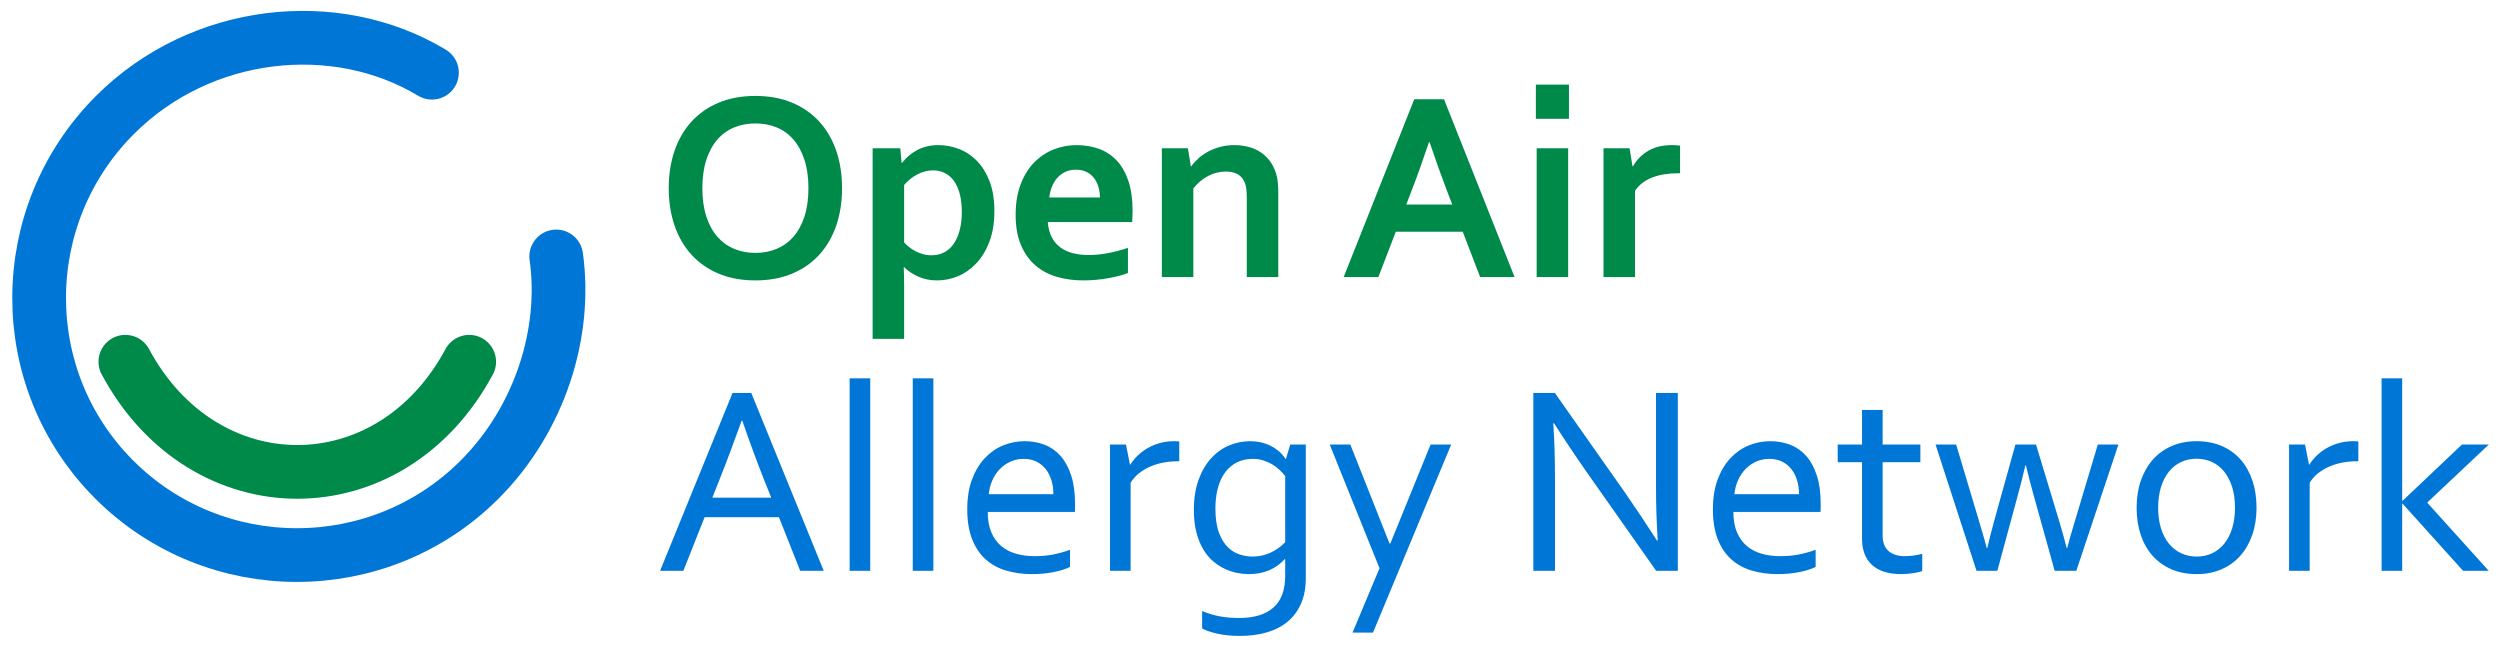
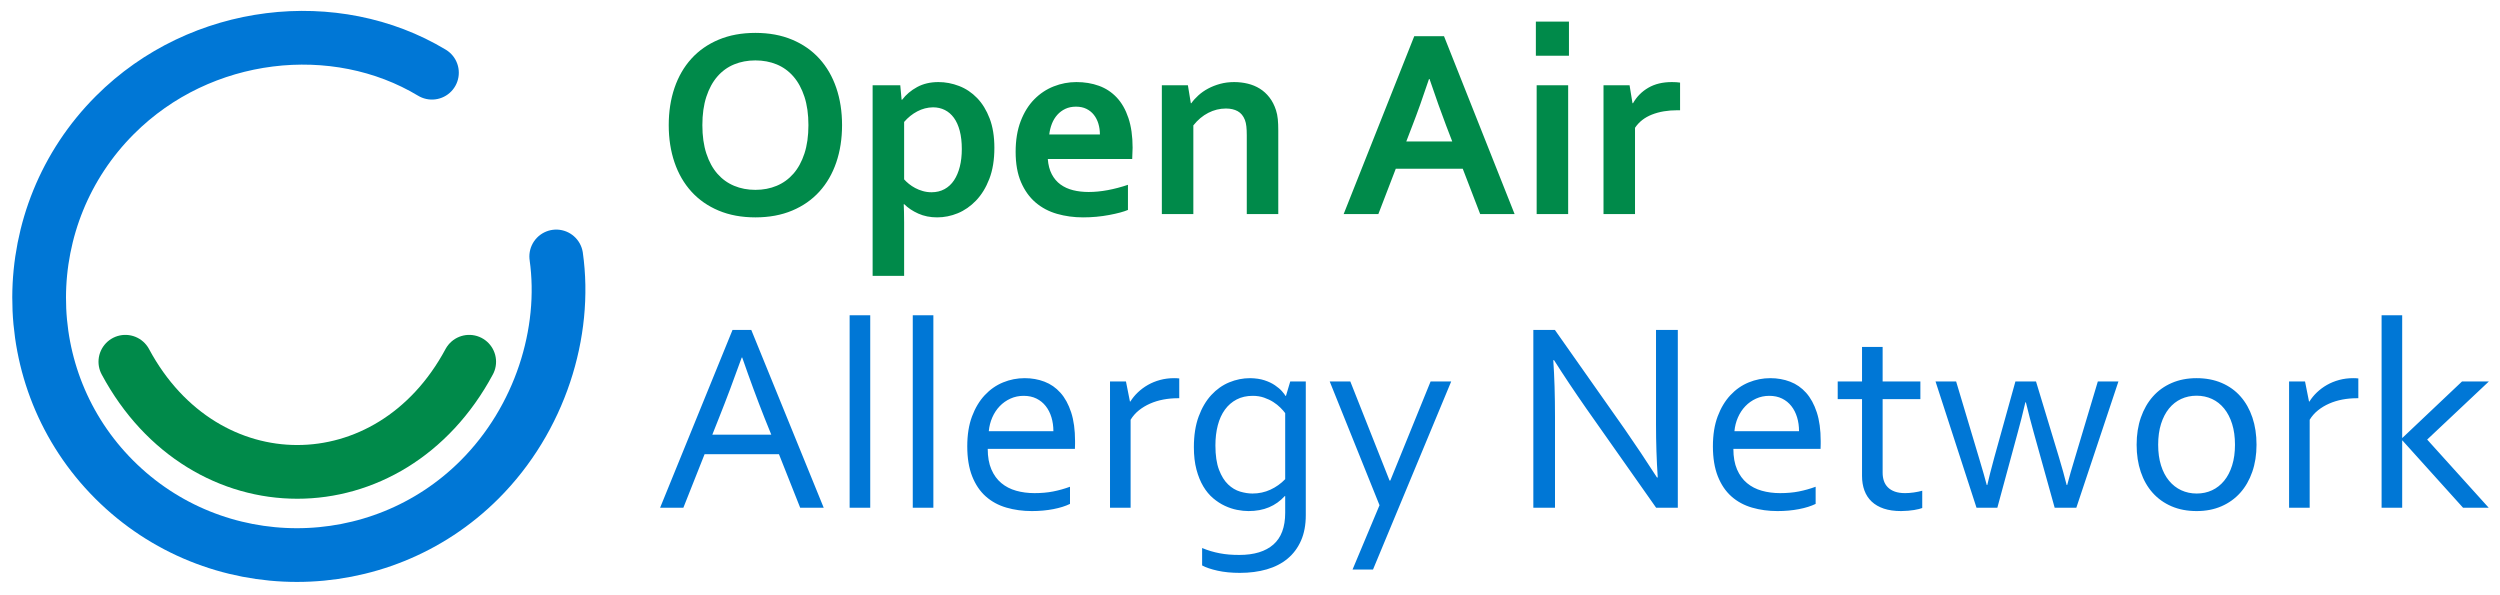
- <svg xmlns="http://www.w3.org/2000/svg" width="698" height="181" viewBox="77 57 698 181" role="img" aria-labelledby="title desc">
+ <svg xmlns="http://www.w3.org/2000/svg" width="698" height="166" viewBox="77 57 698 166" role="img" aria-labelledby="title desc">
  <g transform="translate(20 0)">
    <path d="M 177.6 77.3 C 150.7 61.1 113.1 65.1 89.1 89.1 C 61 117.2 60.8 162.8 88.9 190.9 C 117 219 162.8 219 190.9 190.9 C 207.8 174 215.3 149.8 212.3 128.6" fill="none" stroke="#0077D6" stroke-width="15" stroke-linecap="round" stroke-linejoin="round" />
    <path d="M 92 158 C 114 199 166 199 188 158" fill="none" stroke="#008A4A" stroke-width="15" stroke-linecap="round" stroke-linejoin="round" />
  </g>
-   <path d="M 302.713 109.537 C 302.713 106.519 302.342 103.878 301.6 101.614 C 300.857 99.351 299.831 97.464 298.52 95.955 C 297.208 94.446 295.65 93.32 293.844 92.578 C 292.038 91.836 290.059 91.465 287.906 91.465 C 285.754 91.465 283.775 91.836 281.969 92.578 C 280.163 93.32 278.604 94.446 277.293 95.955 C 275.982 97.464 274.955 99.351 274.213 101.614 C 273.471 103.878 273.1 106.519 273.1 109.537 C 273.1 112.555 273.471 115.196 274.213 117.46 C 274.955 119.724 275.982 121.604 277.293 123.101 C 278.604 124.597 280.163 125.723 281.969 126.478 C 283.775 127.232 285.754 127.609 287.906 127.609 C 290.059 127.609 292.038 127.232 293.844 126.478 C 295.65 125.723 297.208 124.597 298.52 123.101 C 299.831 121.604 300.857 119.724 301.6 117.46 C 302.342 115.196 302.713 112.555 302.713 109.537 Z M 312.102 109.537 C 312.102 113.322 311.564 116.792 310.487 119.946 C 309.411 123.101 307.84 125.816 305.774 128.092 C 303.709 130.368 301.173 132.137 298.167 133.398 C 295.161 134.66 291.741 135.291 287.906 135.291 C 284.072 135.291 280.651 134.66 277.646 133.398 C 274.64 132.137 272.104 130.368 270.038 128.092 C 267.972 125.816 266.401 123.101 265.325 119.946 C 264.249 116.792 263.711 113.322 263.711 109.537 C 263.711 105.752 264.249 102.282 265.325 99.128 C 266.401 95.974 267.972 93.258 270.038 90.982 C 272.104 88.706 274.64 86.938 277.646 85.676 C 280.651 84.414 284.072 83.783 287.906 83.783 C 291.741 83.783 295.161 84.414 298.167 85.676 C 301.173 86.938 303.709 88.706 305.774 90.982 C 307.84 93.258 309.411 95.974 310.487 99.128 C 311.564 102.282 312.102 105.752 312.102 109.537 Z M 337.484 104.565 C 335.951 104.589 334.491 104.967 333.106 105.696 C 331.72 106.426 330.496 107.41 329.432 108.647 L 329.432 124.678 C 329.803 125.098 330.248 125.519 330.768 125.94 C 331.287 126.36 331.869 126.744 332.512 127.09 C 333.155 127.436 333.866 127.721 334.646 127.943 C 335.425 128.166 336.235 128.277 337.076 128.277 C 338.437 128.277 339.649 127.987 340.713 127.405 C 341.777 126.824 342.661 126.001 343.366 124.938 C 344.071 123.874 344.609 122.606 344.981 121.134 C 345.352 119.662 345.537 118.023 345.537 116.217 C 345.537 114.287 345.345 112.593 344.962 111.133 C 344.579 109.673 344.034 108.461 343.329 107.496 C 342.624 106.531 341.777 105.801 340.787 105.307 C 339.798 104.812 338.697 104.565 337.484 104.565 Z M 338.635 135.291 C 336.705 135.291 334.955 134.939 333.384 134.233 C 331.813 133.528 330.508 132.656 329.469 131.617 L 329.32 131.617 C 329.345 132.112 329.37 132.811 329.395 133.714 C 329.419 134.617 329.432 135.6 329.432 136.664 L 329.432 151.619 L 320.637 151.619 L 320.637 98.404 L 328.356 98.404 L 328.727 102.449 L 328.875 102.449 C 329.964 101.014 331.361 99.833 333.068 98.905 C 334.775 97.978 336.755 97.514 339.006 97.514 C 340.96 97.514 342.884 97.879 344.776 98.608 C 346.669 99.338 348.345 100.458 349.805 101.967 C 351.264 103.476 352.433 105.381 353.312 107.682 C 354.19 109.982 354.629 112.716 354.629 115.883 C 354.629 119.223 354.159 122.111 353.219 124.548 C 352.279 126.985 351.042 129.001 349.508 130.597 C 347.974 132.192 346.273 133.374 344.405 134.141 C 342.537 134.908 340.614 135.291 338.635 135.291 Z M 380.94 128.203 C 382.647 128.203 384.428 128.03 386.283 127.684 C 388.139 127.337 390.019 126.842 391.924 126.199 L 391.924 133.213 C 390.786 133.708 389.042 134.178 386.691 134.623 C 384.341 135.068 381.904 135.291 379.381 135.291 C 376.833 135.291 374.414 134.963 372.126 134.308 C 369.838 133.652 367.84 132.594 366.133 131.135 C 364.426 129.675 363.071 127.783 362.069 125.457 C 361.067 123.132 360.566 120.311 360.566 116.996 C 360.566 113.731 361.037 110.873 361.977 108.424 C 362.917 105.975 364.178 103.946 365.762 102.338 C 367.345 100.73 369.157 99.524 371.198 98.72 C 373.239 97.916 375.348 97.514 377.525 97.514 C 379.801 97.514 381.898 97.86 383.815 98.553 C 385.733 99.245 387.39 100.334 388.788 101.818 C 390.186 103.303 391.274 105.214 392.054 107.552 C 392.833 109.89 393.223 112.654 393.223 115.846 C 393.198 117.083 393.161 118.134 393.111 119 L 369.547 119 C 369.671 120.658 370.042 122.074 370.66 123.249 C 371.279 124.424 372.089 125.377 373.091 126.106 C 374.093 126.836 375.262 127.368 376.598 127.702 C 377.934 128.036 379.381 128.203 380.94 128.203 Z M 377.414 104.379 C 376.301 104.379 375.311 104.583 374.445 104.991 C 373.579 105.399 372.831 105.956 372.2 106.661 C 371.569 107.366 371.068 108.189 370.697 109.129 C 370.326 110.069 370.079 111.071 369.955 112.135 L 384.094 112.135 C 384.094 111.071 383.952 110.069 383.667 109.129 C 383.383 108.189 382.962 107.366 382.405 106.661 C 381.849 105.956 381.156 105.399 380.327 104.991 C 379.498 104.583 378.527 104.379 377.414 104.379 Z M 409.477 103.414 L 409.625 103.414 C 410.145 102.672 410.8 101.942 411.592 101.225 C 412.384 100.507 413.287 99.876 414.301 99.332 C 415.315 98.788 416.435 98.349 417.659 98.015 C 418.884 97.681 420.189 97.514 421.574 97.514 C 422.885 97.514 424.153 97.662 425.378 97.959 C 426.603 98.256 427.722 98.72 428.736 99.351 C 429.751 99.981 430.648 100.798 431.427 101.8 C 432.206 102.802 432.818 103.995 433.264 105.381 C 433.511 106.148 433.678 106.983 433.765 107.886 C 433.851 108.789 433.895 109.834 433.895 111.022 L 433.895 134.363 L 425.1 134.363 L 425.1 112.395 C 425.1 111.43 425.063 110.601 424.988 109.908 C 424.914 109.216 424.778 108.609 424.58 108.09 C 424.135 106.952 423.461 106.135 422.558 105.641 C 421.655 105.146 420.56 104.898 419.273 104.898 C 417.566 104.898 415.927 105.301 414.356 106.105 C 412.786 106.909 411.394 108.078 410.182 109.611 L 410.182 134.363 L 401.387 134.363 L 401.387 98.404 L 408.66 98.404 Z M 485.4 121.709 L 466.702 121.709 L 461.838 134.363 L 452.152 134.363 L 471.857 84.711 L 480.17 84.711 L 499.875 134.363 L 490.264 134.363 Z M 475.977 96.66 C 474.241 101.854 472.692 106.195 471.331 109.683 L 469.634 114.102 L 482.468 114.102 L 480.771 109.683 C 479.425 106.164 477.877 101.823 476.125 96.66 Z M 506.035 98.404 L 514.83 98.404 L 514.83 134.363 L 506.035 134.363 Z M 505.813 80.629 L 515.053 80.629 L 515.053 90.166 L 505.813 90.166 Z M 546.076 105.381 L 545.334 105.381 C 542.637 105.381 540.269 105.783 538.228 106.587 C 536.187 107.391 534.609 108.622 533.496 110.279 L 533.496 134.363 L 524.701 134.363 L 524.701 98.404 L 531.975 98.404 L 532.791 103.414 L 532.94 103.414 C 533.979 101.583 535.407 100.142 537.226 99.091 C 539.044 98.039 541.227 97.514 543.775 97.514 C 544.666 97.514 545.433 97.563 546.076 97.662 Z" fill="#008A4A" fill-rule="nonzero" />
-   <path d="M 261.299 216.363 L 281.523 166.711 L 286.756 166.711 L 306.981 216.363 L 300.412 216.363 L 294.483 201.408 L 273.722 201.408 L 267.793 216.363 Z M 284.084 174.43 C 281.869 180.61 279.754 186.225 277.738 191.277 L 275.882 195.953 L 292.339 195.953 L 290.456 191.281 C 288.419 186.139 286.344 180.522 284.232 174.43 Z M 314.217 216.363 L 314.217 162.629 L 319.969 162.629 L 319.969 216.363 Z M 331.844 216.363 L 331.844 162.629 L 337.596 162.629 L 337.596 216.363 Z M 362.802 185.117 C 361.474 185.117 360.241 185.377 359.101 185.897 C 357.961 186.416 356.966 187.121 356.114 188.012 C 355.262 188.902 354.573 189.948 354.047 191.148 C 353.521 192.347 353.196 193.628 353.07 194.988 L 371.106 194.988 C 371.106 193.603 370.924 192.31 370.561 191.11 C 370.198 189.911 369.665 188.865 368.964 187.975 C 368.263 187.084 367.398 186.385 366.371 185.878 C 365.344 185.371 364.154 185.117 362.802 185.117 Z M 365.836 212.281 C 367.741 212.281 369.479 212.127 371.05 211.817 C 372.621 211.508 374.186 211.069 375.744 210.5 L 375.744 215.287 C 374.482 215.906 372.924 216.394 371.068 216.753 C 369.213 217.112 367.221 217.291 365.094 217.291 C 362.57 217.291 360.202 216.969 357.987 216.326 C 355.773 215.683 353.857 214.644 352.237 213.209 C 350.618 211.774 349.35 209.9 348.434 207.587 C 347.517 205.274 347.059 202.484 347.059 199.219 C 347.059 196.003 347.503 193.213 348.391 190.851 C 349.28 188.488 350.464 186.515 351.945 184.932 C 353.426 183.348 355.129 182.161 357.054 181.369 C 358.978 180.578 360.99 180.182 363.088 180.182 C 365.062 180.182 366.906 180.509 368.622 181.165 C 370.337 181.821 371.824 182.854 373.082 184.264 C 374.341 185.674 375.334 187.492 376.062 189.719 C 376.79 191.945 377.154 194.617 377.154 197.734 C 377.154 198.031 377.154 198.285 377.154 198.495 C 377.154 198.705 377.142 199.182 377.117 199.924 L 352.773 199.924 C 352.773 202.175 353.114 204.086 353.794 205.657 C 354.474 207.228 355.402 208.502 356.577 209.48 C 357.752 210.457 359.132 211.168 360.715 211.613 C 362.298 212.059 364.005 212.281 365.836 212.281 Z M 406.248 185.785 L 405.803 185.785 C 404.442 185.785 403.106 185.909 401.795 186.156 C 400.484 186.404 399.253 186.781 398.103 187.288 C 396.952 187.795 395.913 188.42 394.985 189.162 C 394.058 189.904 393.285 190.783 392.666 191.797 L 392.666 216.363 L 386.914 216.363 L 386.914 181.109 L 391.367 181.109 L 392.481 186.713 L 392.592 186.713 C 393.161 185.798 393.86 184.944 394.689 184.152 C 395.517 183.361 396.451 182.668 397.49 182.074 C 398.529 181.481 399.667 181.017 400.904 180.683 C 402.141 180.349 403.44 180.182 404.801 180.182 C 405.048 180.182 405.302 180.188 405.562 180.2 C 405.821 180.213 406.05 180.231 406.248 180.256 Z M 416.342 198.959 C 416.342 201.73 416.676 203.994 417.344 205.75 C 418.012 207.507 418.859 208.873 419.886 209.851 C 420.912 210.828 422.032 211.496 423.244 211.855 C 424.456 212.213 425.607 212.393 426.695 212.393 C 428.477 212.393 430.147 212.034 431.705 211.316 C 433.264 210.599 434.637 209.622 435.824 208.385 L 435.824 189.941 C 435.503 189.496 435.057 188.989 434.488 188.42 C 433.919 187.851 433.258 187.325 432.503 186.843 C 431.748 186.36 430.889 185.952 429.924 185.618 C 428.959 185.284 427.908 185.117 426.77 185.117 C 425.063 185.117 423.56 185.457 422.261 186.138 C 420.962 186.818 419.873 187.764 418.995 188.977 C 418.117 190.189 417.455 191.642 417.01 193.337 C 416.565 195.032 416.342 196.906 416.342 198.959 Z M 426.027 180.182 C 427.561 180.206 428.897 180.404 430.035 180.775 C 431.173 181.147 432.15 181.61 432.967 182.167 C 433.783 182.724 434.433 183.274 434.915 183.818 C 435.398 184.363 435.725 184.796 435.898 185.117 L 436.047 185.117 L 437.234 181.109 L 441.576 181.109 L 441.576 218.441 C 441.576 221.163 441.131 223.532 440.24 225.548 C 439.35 227.564 438.1 229.24 436.492 230.576 C 434.884 231.912 432.948 232.908 430.685 233.564 C 428.421 234.219 425.916 234.547 423.17 234.547 C 420.844 234.547 418.766 234.343 416.936 233.935 C 415.105 233.526 413.67 233.038 412.631 232.469 L 412.631 227.607 C 413.472 227.954 414.288 228.245 415.08 228.48 C 415.872 228.715 416.688 228.912 417.529 229.073 C 418.371 229.234 419.23 229.352 420.108 229.426 C 420.987 229.5 421.958 229.537 423.022 229.537 C 427.153 229.537 430.32 228.572 432.522 226.643 C 434.723 224.713 435.824 221.769 435.824 217.811 L 435.824 213.098 L 435.713 213.098 C 434.451 214.483 432.985 215.528 431.315 216.233 C 429.646 216.939 427.734 217.291 425.582 217.291 C 424.592 217.291 423.529 217.18 422.391 216.957 C 421.253 216.734 420.115 216.357 418.977 215.825 C 417.839 215.293 416.75 214.588 415.711 213.71 C 414.672 212.832 413.757 211.731 412.965 210.407 C 412.173 209.084 411.536 207.519 411.054 205.713 C 410.571 203.907 410.33 201.816 410.33 199.441 C 410.33 196.151 410.775 193.3 411.666 190.888 C 412.557 188.476 413.732 186.478 415.191 184.895 C 416.651 183.311 418.321 182.13 420.201 181.351 C 422.081 180.571 424.023 180.182 426.027 180.182 Z M 448.256 181.109 L 454.008 181.109 L 464.957 208.756 L 465.183 208.756 L 476.422 181.109 L 482.174 181.109 L 460.343 233.619 L 454.628 233.619 L 462.161 215.658 Z M 530.602 194.395 C 533.645 198.773 536.65 203.276 539.619 207.902 L 539.842 207.902 C 539.52 203.078 539.359 198.155 539.359 193.133 L 539.359 166.711 L 545.445 166.711 L 545.445 216.363 L 539.397 216.363 L 519.914 188.68 C 516.55 183.856 513.544 179.353 510.897 175.172 L 510.674 175.172 C 510.996 179.699 511.156 184.981 511.156 191.018 L 511.156 216.363 L 505.107 216.363 L 505.107 166.711 L 511.119 166.711 Z M 570.985 185.117 C 569.658 185.117 568.424 185.377 567.285 185.897 C 566.145 186.416 565.149 187.121 564.298 188.012 C 563.446 188.902 562.757 189.948 562.231 191.148 C 561.705 192.347 561.379 193.628 561.254 194.988 L 579.289 194.988 C 579.289 193.603 579.108 192.31 578.744 191.11 C 578.381 189.911 577.849 188.865 577.148 187.975 C 576.446 187.084 575.582 186.385 574.555 185.878 C 573.528 185.371 572.338 185.117 570.985 185.117 Z M 574.02 212.281 C 575.925 212.281 577.662 212.127 579.233 211.817 C 580.804 211.508 582.369 211.069 583.928 210.5 L 583.928 215.287 C 582.666 215.906 581.107 216.394 579.252 216.753 C 577.397 217.112 575.405 217.291 573.277 217.291 C 570.754 217.291 568.385 216.969 566.171 216.326 C 563.957 215.683 562.04 214.644 560.421 213.209 C 558.802 211.774 557.534 209.9 556.617 207.587 C 555.701 205.274 555.242 202.484 555.242 199.219 C 555.242 196.003 555.687 193.213 556.575 190.851 C 557.463 188.488 558.648 186.515 560.129 184.932 C 561.609 183.348 563.312 182.161 565.237 181.369 C 567.162 180.578 569.173 180.182 571.271 180.182 C 573.245 180.182 575.09 180.509 576.805 181.165 C 578.52 181.821 580.007 182.854 581.266 184.264 C 582.524 185.674 583.518 187.492 584.246 189.719 C 584.974 191.945 585.338 194.617 585.338 197.734 C 585.338 198.031 585.338 198.285 585.338 198.495 C 585.338 198.705 585.326 199.182 585.301 199.924 L 560.957 199.924 C 560.957 202.175 561.297 204.086 561.978 205.657 C 562.658 207.228 563.586 208.502 564.761 209.48 C 565.936 210.457 567.315 211.168 568.898 211.613 C 570.482 212.059 572.189 212.281 574.02 212.281 Z M 613.69 216.438 C 613.195 216.635 612.44 216.821 611.426 216.994 C 610.411 217.167 609.199 217.266 607.789 217.291 C 605.934 217.291 604.326 217.062 602.965 216.605 C 601.604 216.147 600.472 215.491 599.569 214.638 C 598.666 213.784 597.992 212.751 597.547 211.539 C 597.102 210.327 596.879 208.979 596.879 207.494 L 596.879 186.045 L 590.088 186.045 L 590.088 181.109 L 596.879 181.109 L 596.879 171.461 L 602.631 171.461 L 602.631 181.109 L 613.17 181.109 L 613.17 186.045 L 602.631 186.045 L 602.631 206.604 C 602.631 207.42 602.748 208.175 602.983 208.867 C 603.218 209.56 603.59 210.16 604.097 210.667 C 604.604 211.174 605.253 211.57 606.045 211.855 C 606.837 212.139 607.789 212.281 608.902 212.281 C 609.669 212.281 610.48 212.219 611.333 212.096 C 612.187 211.972 612.972 211.811 613.69 211.613 Z M 642.48 186.936 C 641.724 190.176 641.017 192.972 640.36 195.322 L 634.656 216.363 L 628.843 216.363 L 617.4 181.109 L 623.152 181.109 L 629.722 203.078 C 630.593 205.973 631.253 208.286 631.701 210.018 L 631.849 210.018 C 632.244 208.236 632.899 205.663 633.813 202.299 L 639.703 181.109 L 645.455 181.109 L 651.87 202.299 C 652.731 205.169 653.444 207.742 654.009 210.018 L 654.158 210.018 C 654.756 207.742 655.416 205.428 656.137 203.078 L 662.711 181.109 L 668.463 181.109 L 656.71 216.363 L 650.666 216.363 L 644.808 195.322 C 644.107 192.824 643.381 190.028 642.63 186.936 Z M 701.008 198.773 C 701.008 196.596 700.742 194.661 700.21 192.966 C 699.678 191.271 698.936 189.836 697.983 188.661 C 697.031 187.486 695.899 186.595 694.588 185.989 C 693.277 185.383 691.842 185.08 690.283 185.08 C 688.725 185.08 687.29 185.383 685.979 185.989 C 684.667 186.595 683.536 187.486 682.583 188.661 C 681.631 189.836 680.888 191.271 680.356 192.966 C 679.825 194.661 679.559 196.596 679.559 198.773 C 679.559 200.926 679.825 202.849 680.356 204.544 C 680.888 206.239 681.637 207.667 682.602 208.83 C 683.566 209.993 684.704 210.877 686.016 211.483 C 687.327 212.09 688.762 212.393 690.32 212.393 C 691.879 212.393 693.308 212.09 694.606 211.483 C 695.905 210.877 697.031 209.993 697.983 208.83 C 698.936 207.667 699.678 206.239 700.21 204.544 C 700.742 202.849 701.008 200.926 701.008 198.773 Z M 707.02 198.773 C 707.02 201.544 706.624 204.068 705.832 206.344 C 705.04 208.62 703.921 210.568 702.474 212.189 C 701.026 213.809 699.276 215.065 697.223 215.955 C 695.169 216.846 692.869 217.291 690.32 217.291 C 687.698 217.291 685.354 216.846 683.288 215.955 C 681.222 215.065 679.466 213.809 678.019 212.189 C 676.571 210.568 675.464 208.62 674.697 206.344 C 673.93 204.068 673.547 201.544 673.547 198.773 C 673.547 195.978 673.943 193.442 674.734 191.166 C 675.526 188.89 676.646 186.936 678.093 185.303 C 679.54 183.67 681.297 182.408 683.362 181.518 C 685.428 180.627 687.735 180.182 690.283 180.182 C 692.881 180.182 695.219 180.627 697.297 181.518 C 699.375 182.408 701.132 183.67 702.566 185.303 C 704.001 186.936 705.102 188.89 705.869 191.166 C 706.636 193.442 707.02 195.978 707.02 198.773 Z M 735.445 185.785 L 735 185.785 C 733.639 185.785 732.303 185.909 730.992 186.156 C 729.681 186.404 728.45 186.781 727.3 187.288 C 726.149 187.795 725.11 188.42 724.183 189.162 C 723.255 189.904 722.482 190.783 721.863 191.797 L 721.863 216.363 L 716.111 216.363 L 716.111 181.109 L 720.565 181.109 L 721.678 186.713 L 721.789 186.713 C 722.358 185.798 723.057 184.944 723.886 184.152 C 724.715 183.361 725.648 182.668 726.688 182.074 C 727.727 181.481 728.865 181.017 730.102 180.683 C 731.339 180.349 732.637 180.182 733.998 180.182 C 734.245 180.182 734.499 180.188 734.759 180.2 C 735.019 180.213 735.247 180.231 735.445 180.256 Z M 764.391 181.109 L 771.887 181.109 L 754.668 197.326 L 771.85 216.363 L 764.688 216.363 L 747.766 197.586 L 747.691 197.586 L 747.691 216.363 L 741.94 216.363 L 741.94 162.629 L 747.691 162.629 L 747.691 196.844 L 747.766 196.844 Z" fill="#0077D6" fill-rule="nonzero" />
+   <path d="M 302.713 91.937 C 302.713 88.919 302.342 86.278 301.6 84.014 C 300.857 81.751 299.831 79.864 298.52 78.355 C 297.208 76.846 295.65 75.72 293.844 74.978 C 292.038 74.236 290.059 73.865 287.906 73.865 C 285.754 73.865 283.775 74.236 281.969 74.978 C 280.163 75.72 278.604 76.846 277.293 78.355 C 275.982 79.864 274.955 81.751 274.213 84.014 C 273.471 86.278 273.1 88.919 273.1 91.937 C 273.1 94.955 273.471 97.596 274.213 99.86 C 274.955 102.124 275.982 104.004 277.293 105.501 C 278.604 106.997 280.163 108.123 281.969 108.878 C 283.775 109.632 285.754 110.009 287.906 110.009 C 290.059 110.009 292.038 109.632 293.844 108.878 C 295.65 108.123 297.208 106.997 298.52 105.501 C 299.831 104.004 300.857 102.124 301.6 99.86 C 302.342 97.596 302.713 94.955 302.713 91.937 Z M 312.102 91.937 C 312.102 95.722 311.564 99.192 310.487 102.346 C 309.411 105.501 307.84 108.216 305.774 110.492 C 303.709 112.768 301.173 114.537 298.167 115.798 C 295.161 117.06 291.741 117.691 287.906 117.691 C 284.072 117.691 280.651 117.06 277.646 115.798 C 274.64 114.537 272.104 112.768 270.038 110.492 C 267.972 108.216 266.401 105.501 265.325 102.346 C 264.249 99.192 263.711 95.722 263.711 91.937 C 263.711 88.152 264.249 84.682 265.325 81.528 C 266.401 78.374 267.972 75.658 270.038 73.382 C 272.104 71.106 274.64 69.338 277.646 68.076 C 280.651 66.814 284.072 66.183 287.906 66.183 C 291.741 66.183 295.161 66.814 298.167 68.076 C 301.173 69.338 303.709 71.106 305.774 73.382 C 307.84 75.658 309.411 78.374 310.487 81.528 C 311.564 84.682 312.102 88.152 312.102 91.937 Z M 337.484 86.964 C 335.951 86.989 334.491 87.366 333.106 88.096 C 331.72 88.826 330.496 89.81 329.432 91.046 L 329.432 107.078 C 329.803 107.498 330.248 107.919 330.768 108.34 C 331.287 108.76 331.869 109.144 332.512 109.49 C 333.155 109.836 333.866 110.121 334.646 110.343 C 335.425 110.566 336.235 110.677 337.076 110.677 C 338.437 110.677 339.649 110.387 340.713 109.805 C 341.777 109.224 342.661 108.401 343.366 107.338 C 344.071 106.274 344.609 105.006 344.981 103.534 C 345.352 102.062 345.537 100.423 345.537 98.617 C 345.537 96.687 345.345 94.992 344.962 93.533 C 344.579 92.073 344.034 90.861 343.329 89.896 C 342.624 88.931 341.777 88.201 340.787 87.707 C 339.798 87.212 338.697 86.964 337.484 86.964 Z M 338.635 117.691 C 336.705 117.691 334.955 117.339 333.384 116.633 C 331.813 115.928 330.508 115.056 329.469 114.017 L 329.32 114.017 C 329.345 114.512 329.37 115.211 329.395 116.114 C 329.419 117.017 329.432 118 329.432 119.064 L 329.432 134.019 L 320.637 134.019 L 320.637 80.804 L 328.356 80.804 L 328.727 84.849 L 328.875 84.849 C 329.964 83.414 331.361 82.233 333.068 81.305 C 334.775 80.378 336.755 79.914 339.006 79.914 C 340.96 79.914 342.884 80.279 344.776 81.008 C 346.669 81.738 348.345 82.858 349.805 84.367 C 351.264 85.876 352.433 87.781 353.312 90.082 C 354.19 92.382 354.629 95.116 354.629 98.283 C 354.629 101.623 354.159 104.511 353.219 106.948 C 352.279 109.385 351.042 111.401 349.508 112.997 C 347.974 114.592 346.273 115.774 344.405 116.541 C 342.537 117.308 340.614 117.691 338.635 117.691 Z M 380.94 110.603 C 382.647 110.603 384.428 110.43 386.283 110.084 C 388.139 109.737 390.019 109.242 391.924 108.599 L 391.924 115.613 C 390.786 116.108 389.042 116.578 386.691 117.023 C 384.341 117.468 381.904 117.691 379.381 117.691 C 376.833 117.691 374.414 117.363 372.126 116.708 C 369.838 116.052 367.84 114.994 366.133 113.535 C 364.426 112.075 363.071 110.183 362.069 107.857 C 361.067 105.532 360.566 102.711 360.566 99.396 C 360.566 96.13 361.037 93.273 361.977 90.824 C 362.917 88.375 364.178 86.346 365.762 84.738 C 367.345 83.13 369.157 81.924 371.198 81.12 C 373.239 80.316 375.348 79.914 377.525 79.914 C 379.801 79.914 381.898 80.26 383.815 80.953 C 385.733 81.645 387.39 82.734 388.788 84.218 C 390.186 85.703 391.274 87.614 392.054 89.952 C 392.833 92.29 393.223 95.054 393.223 98.246 C 393.198 99.483 393.161 100.534 393.111 101.4 L 369.547 101.4 C 369.671 103.058 370.042 104.474 370.66 105.649 C 371.279 106.824 372.089 107.777 373.091 108.506 C 374.093 109.236 375.262 109.768 376.598 110.102 C 377.934 110.436 379.381 110.603 380.94 110.603 Z M 377.414 86.779 C 376.301 86.779 375.311 86.983 374.445 87.391 C 373.579 87.799 372.831 88.356 372.2 89.061 C 371.569 89.766 371.068 90.589 370.697 91.529 C 370.326 92.469 370.079 93.471 369.955 94.535 L 384.094 94.535 C 384.094 93.471 383.952 92.469 383.667 91.529 C 383.383 90.589 382.962 89.766 382.405 89.061 C 381.849 88.356 381.156 87.799 380.327 87.391 C 379.498 86.983 378.527 86.779 377.414 86.779 Z M 409.477 85.814 L 409.625 85.814 C 410.145 85.072 410.8 84.342 411.592 83.625 C 412.384 82.907 413.287 82.276 414.301 81.732 C 415.315 81.188 416.435 80.749 417.659 80.415 C 418.884 80.081 420.189 79.914 421.574 79.914 C 422.885 79.914 424.153 80.062 425.378 80.359 C 426.603 80.656 427.722 81.12 428.736 81.751 C 429.751 82.381 430.648 83.198 431.427 84.2 C 432.206 85.202 432.818 86.395 433.264 87.781 C 433.511 88.548 433.678 89.383 433.765 90.286 C 433.851 91.189 433.895 92.234 433.895 93.421 L 433.895 116.763 L 425.1 116.763 L 425.1 94.795 C 425.1 93.83 425.063 93.001 424.988 92.308 C 424.914 91.615 424.778 91.009 424.58 90.49 C 424.135 89.352 423.461 88.535 422.558 88.041 C 421.655 87.546 420.56 87.298 419.273 87.298 C 417.566 87.298 415.927 87.7 414.356 88.504 C 412.786 89.309 411.394 90.477 410.182 92.011 L 410.182 116.763 L 401.387 116.763 L 401.387 80.804 L 408.66 80.804 Z M 485.4 104.109 L 466.702 104.109 L 461.838 116.763 L 452.152 116.763 L 471.857 67.111 L 480.17 67.111 L 499.875 116.763 L 490.264 116.763 Z M 475.977 79.06 C 474.241 84.254 472.692 88.595 471.331 92.083 L 469.634 96.502 L 482.468 96.502 L 480.771 92.083 C 479.425 88.564 477.877 84.223 476.125 79.06 Z M 506.035 80.804 L 514.83 80.804 L 514.83 116.763 L 506.035 116.763 Z M 505.813 63.029 L 515.053 63.029 L 515.053 72.566 L 505.813 72.566 Z M 546.076 87.781 L 545.334 87.781 C 542.637 87.781 540.269 88.183 538.228 88.987 C 536.187 89.791 534.609 91.022 533.496 92.679 L 533.496 116.763 L 524.701 116.763 L 524.701 80.804 L 531.975 80.804 L 532.791 85.814 L 532.94 85.814 C 533.979 83.983 535.407 82.542 537.226 81.491 C 539.044 80.439 541.227 79.914 543.775 79.914 C 544.666 79.914 545.433 79.963 546.076 80.062 Z" fill="#008A4A" fill-rule="nonzero" />
+   <path d="M 261.299 198.763 L 281.523 149.111 L 286.756 149.111 L 306.981 198.763 L 300.412 198.763 L 294.483 183.808 L 273.722 183.808 L 267.793 198.763 Z M 284.084 156.83 C 281.869 163.01 279.754 168.625 277.738 173.677 L 275.882 178.353 L 292.339 178.353 L 290.456 173.681 C 288.419 168.539 286.344 162.922 284.232 156.83 Z M 314.217 198.763 L 314.217 145.029 L 319.969 145.029 L 319.969 198.763 Z M 331.844 198.763 L 331.844 145.029 L 337.596 145.029 L 337.596 198.763 Z M 362.802 167.517 C 361.474 167.517 360.241 167.777 359.101 168.297 C 357.961 168.816 356.966 169.521 356.114 170.412 C 355.262 171.302 354.573 172.348 354.047 173.548 C 353.521 174.747 353.196 176.028 353.07 177.388 L 371.106 177.388 C 371.106 176.003 370.924 174.71 370.561 173.51 C 370.198 172.311 369.665 171.265 368.964 170.375 C 368.263 169.484 367.398 168.785 366.371 168.278 C 365.344 167.771 364.154 167.517 362.802 167.517 Z M 365.836 194.681 C 367.741 194.681 369.479 194.527 371.05 194.217 C 372.621 193.908 374.186 193.469 375.744 192.9 L 375.744 197.687 C 374.482 198.306 372.924 198.794 371.068 199.153 C 369.213 199.512 367.221 199.691 365.094 199.691 C 362.57 199.691 360.202 199.369 357.987 198.726 C 355.773 198.083 353.857 197.044 352.237 195.609 C 350.618 194.174 349.35 192.3 348.434 189.987 C 347.517 187.674 347.059 184.884 347.059 181.619 C 347.059 178.403 347.503 175.613 348.391 173.251 C 349.28 170.888 350.464 168.915 351.945 167.332 C 353.426 165.748 355.129 164.561 357.054 163.769 C 358.978 162.978 360.99 162.582 363.088 162.582 C 365.062 162.582 366.906 162.909 368.622 163.565 C 370.337 164.221 371.824 165.254 373.082 166.664 C 374.341 168.074 375.334 169.892 376.062 172.119 C 376.79 174.345 377.154 177.017 377.154 180.134 C 377.154 180.431 377.154 180.685 377.154 180.895 C 377.154 181.105 377.142 181.582 377.117 182.324 L 352.773 182.324 C 352.773 184.575 353.114 186.486 353.794 188.057 C 354.474 189.628 355.402 190.902 356.577 191.88 C 357.752 192.857 359.132 193.568 360.715 194.013 C 362.298 194.459 364.005 194.681 365.836 194.681 Z M 406.248 168.185 L 405.803 168.185 C 404.442 168.185 403.106 168.309 401.795 168.556 C 400.484 168.804 399.253 169.181 398.103 169.688 C 396.952 170.195 395.913 170.82 394.985 171.562 C 394.058 172.304 393.285 173.183 392.666 174.197 L 392.666 198.763 L 386.914 198.763 L 386.914 163.509 L 391.367 163.509 L 392.481 169.113 L 392.592 169.113 C 393.161 168.198 393.86 167.344 394.689 166.552 C 395.517 165.761 396.451 165.068 397.49 164.474 C 398.529 163.881 399.667 163.417 400.904 163.083 C 402.141 162.749 403.44 162.582 404.801 162.582 C 405.048 162.582 405.302 162.588 405.562 162.6 C 405.821 162.613 406.05 162.631 406.248 162.656 Z M 416.342 181.359 C 416.342 184.13 416.676 186.394 417.344 188.15 C 418.012 189.907 418.859 191.273 419.886 192.251 C 420.912 193.228 422.032 193.896 423.244 194.255 C 424.456 194.613 425.607 194.793 426.695 194.793 C 428.477 194.793 430.147 194.434 431.705 193.716 C 433.264 192.999 434.637 192.022 435.824 190.785 L 435.824 172.341 C 435.503 171.896 435.057 171.389 434.488 170.82 C 433.919 170.251 433.258 169.725 432.503 169.243 C 431.748 168.76 430.889 168.352 429.924 168.018 C 428.959 167.684 427.908 167.517 426.77 167.517 C 425.063 167.517 423.56 167.857 422.261 168.538 C 420.962 169.218 419.873 170.164 418.995 171.377 C 418.117 172.589 417.455 174.042 417.01 175.737 C 416.565 177.432 416.342 179.306 416.342 181.359 Z M 426.027 162.582 C 427.561 162.606 428.897 162.804 430.035 163.175 C 431.173 163.547 432.15 164.01 432.967 164.567 C 433.783 165.124 434.433 165.674 434.915 166.218 C 435.398 166.763 435.725 167.196 435.898 167.517 L 436.047 167.517 L 437.234 163.509 L 441.576 163.509 L 441.576 200.841 C 441.576 203.563 441.131 205.932 440.24 207.948 C 439.35 209.964 438.1 211.64 436.492 212.976 C 434.884 214.312 432.948 215.308 430.685 215.964 C 428.421 216.619 425.916 216.947 423.17 216.947 C 420.844 216.947 418.766 216.743 416.936 216.335 C 415.105 215.926 413.67 215.438 412.631 214.869 L 412.631 210.007 C 413.472 210.354 414.288 210.645 415.08 210.88 C 415.872 211.115 416.688 211.312 417.529 211.473 C 418.371 211.634 419.23 211.752 420.108 211.826 C 420.987 211.9 421.958 211.937 423.022 211.937 C 427.153 211.937 430.32 210.972 432.522 209.043 C 434.723 207.113 435.824 204.169 435.824 200.211 L 435.824 195.498 L 435.713 195.498 C 434.451 196.883 432.985 197.928 431.315 198.633 C 429.646 199.339 427.734 199.691 425.582 199.691 C 424.592 199.691 423.529 199.58 422.391 199.357 C 421.253 199.134 420.115 198.757 418.977 198.225 C 417.839 197.693 416.75 196.988 415.711 196.11 C 414.672 195.232 413.757 194.131 412.965 192.807 C 412.173 191.484 411.536 189.919 411.054 188.113 C 410.571 186.307 410.33 184.216 410.33 181.841 C 410.33 178.551 410.775 175.7 411.666 173.288 C 412.557 170.876 413.732 168.878 415.191 167.295 C 416.651 165.711 418.321 164.53 420.201 163.751 C 422.081 162.971 424.023 162.582 426.027 162.582 Z M 448.256 163.509 L 454.008 163.509 L 464.957 191.156 L 465.183 191.156 L 476.422 163.509 L 482.174 163.509 L 460.343 216.019 L 454.628 216.019 L 462.161 198.058 Z M 530.602 176.795 C 533.645 181.173 536.65 185.676 539.619 190.302 L 539.842 190.302 C 539.52 185.478 539.359 180.555 539.359 175.533 L 539.359 149.111 L 545.445 149.111 L 545.445 198.763 L 539.397 198.763 L 519.914 171.08 C 516.55 166.256 513.544 161.753 510.897 157.572 L 510.674 157.572 C 510.996 162.099 511.156 167.381 511.156 173.418 L 511.156 198.763 L 505.107 198.763 L 505.107 149.111 L 511.119 149.111 Z M 570.985 167.517 C 569.658 167.517 568.424 167.777 567.285 168.297 C 566.145 168.816 565.149 169.521 564.298 170.412 C 563.446 171.302 562.757 172.348 562.231 173.548 C 561.705 174.747 561.379 176.028 561.254 177.388 L 579.289 177.388 C 579.289 176.003 579.108 174.71 578.744 173.51 C 578.381 172.311 577.849 171.265 577.148 170.375 C 576.446 169.484 575.582 168.785 574.555 168.278 C 573.528 167.771 572.338 167.517 570.985 167.517 Z M 574.02 194.681 C 575.925 194.681 577.662 194.527 579.233 194.217 C 580.804 193.908 582.369 193.469 583.928 192.9 L 583.928 197.687 C 582.666 198.306 581.107 198.794 579.252 199.153 C 577.397 199.512 575.405 199.691 573.277 199.691 C 570.754 199.691 568.385 199.369 566.171 198.726 C 563.957 198.083 562.04 197.044 560.421 195.609 C 558.802 194.174 557.534 192.3 556.617 189.987 C 555.701 187.674 555.242 184.884 555.242 181.619 C 555.242 178.403 555.687 175.613 556.575 173.251 C 557.463 170.888 558.648 168.915 560.129 167.332 C 561.609 165.748 563.312 164.561 565.237 163.769 C 567.162 162.978 569.173 162.582 571.271 162.582 C 573.245 162.582 575.09 162.909 576.805 163.565 C 578.52 164.221 580.007 165.254 581.266 166.664 C 582.524 168.074 583.518 169.892 584.246 172.119 C 584.974 174.345 585.338 177.017 585.338 180.134 C 585.338 180.431 585.338 180.685 585.338 180.895 C 585.338 181.105 585.326 181.582 585.301 182.324 L 560.957 182.324 C 560.957 184.575 561.297 186.486 561.978 188.057 C 562.658 189.628 563.586 190.902 564.761 191.88 C 565.936 192.857 567.315 193.568 568.898 194.013 C 570.482 194.459 572.189 194.681 574.02 194.681 Z M 613.69 198.838 C 613.195 199.035 612.44 199.221 611.426 199.394 C 610.411 199.567 609.199 199.666 607.789 199.691 C 605.934 199.691 604.326 199.462 602.965 199.005 C 601.604 198.547 600.472 197.891 599.569 197.038 C 598.666 196.184 597.992 195.151 597.547 193.939 C 597.102 192.727 596.879 191.379 596.879 189.894 L 596.879 168.445 L 590.088 168.445 L 590.088 163.509 L 596.879 163.509 L 596.879 153.861 L 602.631 153.861 L 602.631 163.509 L 613.17 163.509 L 613.17 168.445 L 602.631 168.445 L 602.631 189.004 C 602.631 189.82 602.748 190.575 602.983 191.267 C 603.218 191.96 603.59 192.56 604.097 193.067 C 604.604 193.574 605.253 193.97 606.045 194.255 C 606.837 194.539 607.789 194.681 608.902 194.681 C 609.669 194.681 610.48 194.619 611.333 194.496 C 612.187 194.372 612.972 194.211 613.69 194.013 Z M 642.48 169.336 C 641.724 172.576 641.017 175.372 640.36 177.722 L 634.656 198.763 L 628.843 198.763 L 617.4 163.509 L 623.152 163.509 L 629.722 185.478 C 630.593 188.373 631.253 190.686 631.701 192.418 L 631.849 192.418 C 632.244 190.636 632.899 188.063 633.813 184.699 L 639.703 163.509 L 645.455 163.509 L 651.87 184.699 C 652.731 187.569 653.444 190.142 654.009 192.418 L 654.158 192.418 C 654.756 190.142 655.416 187.828 656.137 185.478 L 662.711 163.509 L 668.463 163.509 L 656.71 198.763 L 650.666 198.763 L 644.808 177.722 C 644.107 175.224 643.381 172.428 642.63 169.336 Z M 701.008 181.173 C 701.008 178.996 700.742 177.061 700.21 175.366 C 699.678 173.671 698.936 172.236 697.983 171.061 C 697.031 169.886 695.899 168.995 694.588 168.389 C 693.277 167.783 691.842 167.48 690.283 167.48 C 688.725 167.48 687.29 167.783 685.979 168.389 C 684.667 168.995 683.536 169.886 682.583 171.061 C 681.631 172.236 680.888 173.671 680.356 175.366 C 679.825 177.061 679.559 178.996 679.559 181.173 C 679.559 183.326 679.825 185.249 680.356 186.944 C 680.888 188.639 681.637 190.067 682.602 191.23 C 683.566 192.393 684.704 193.277 686.016 193.883 C 687.327 194.49 688.762 194.793 690.32 194.793 C 691.879 194.793 693.308 194.49 694.606 193.883 C 695.905 193.277 697.031 192.393 697.983 191.23 C 698.936 190.067 699.678 188.639 700.21 186.944 C 700.742 185.249 701.008 183.326 701.008 181.173 Z M 707.02 181.173 C 707.02 183.944 706.624 186.468 705.832 188.744 C 705.04 191.02 703.921 192.968 702.474 194.589 C 701.026 196.209 699.276 197.464 697.223 198.355 C 695.169 199.246 692.869 199.691 690.32 199.691 C 687.698 199.691 685.354 199.246 683.288 198.355 C 681.222 197.464 679.466 196.209 678.019 194.589 C 676.571 192.968 675.464 191.02 674.697 188.744 C 673.93 186.468 673.547 183.944 673.547 181.173 C 673.547 178.378 673.943 175.842 674.734 173.566 C 675.526 171.29 676.646 169.336 678.093 167.703 C 679.54 166.07 681.297 164.808 683.362 163.918 C 685.428 163.027 687.735 162.582 690.283 162.582 C 692.881 162.582 695.219 163.027 697.297 163.918 C 699.375 164.808 701.132 166.07 702.566 167.703 C 704.001 169.336 705.102 171.29 705.869 173.566 C 706.636 175.842 707.02 178.378 707.02 181.173 Z M 735.445 168.185 L 735 168.185 C 733.639 168.185 732.303 168.309 730.992 168.556 C 729.681 168.804 728.45 169.181 727.3 169.688 C 726.149 170.195 725.11 170.82 724.183 171.562 C 723.255 172.304 722.482 173.183 721.863 174.197 L 721.863 198.763 L 716.111 198.763 L 716.111 163.509 L 720.565 163.509 L 721.678 169.113 L 721.789 169.113 C 722.358 168.198 723.057 167.344 723.886 166.552 C 724.715 165.761 725.648 165.068 726.688 164.474 C 727.727 163.881 728.865 163.417 730.102 163.083 C 731.339 162.749 732.637 162.582 733.998 162.582 C 734.245 162.582 734.499 162.588 734.759 162.6 C 735.019 162.613 735.247 162.631 735.445 162.656 Z M 764.391 163.509 L 771.887 163.509 L 754.668 179.726 L 771.85 198.763 L 764.688 198.763 L 747.766 179.986 L 747.691 179.986 L 747.691 198.763 L 741.94 198.763 L 741.94 145.029 L 747.691 145.029 L 747.691 179.244 L 747.766 179.244 Z" fill="#0077D6" fill-rule="nonzero" />
</svg>
